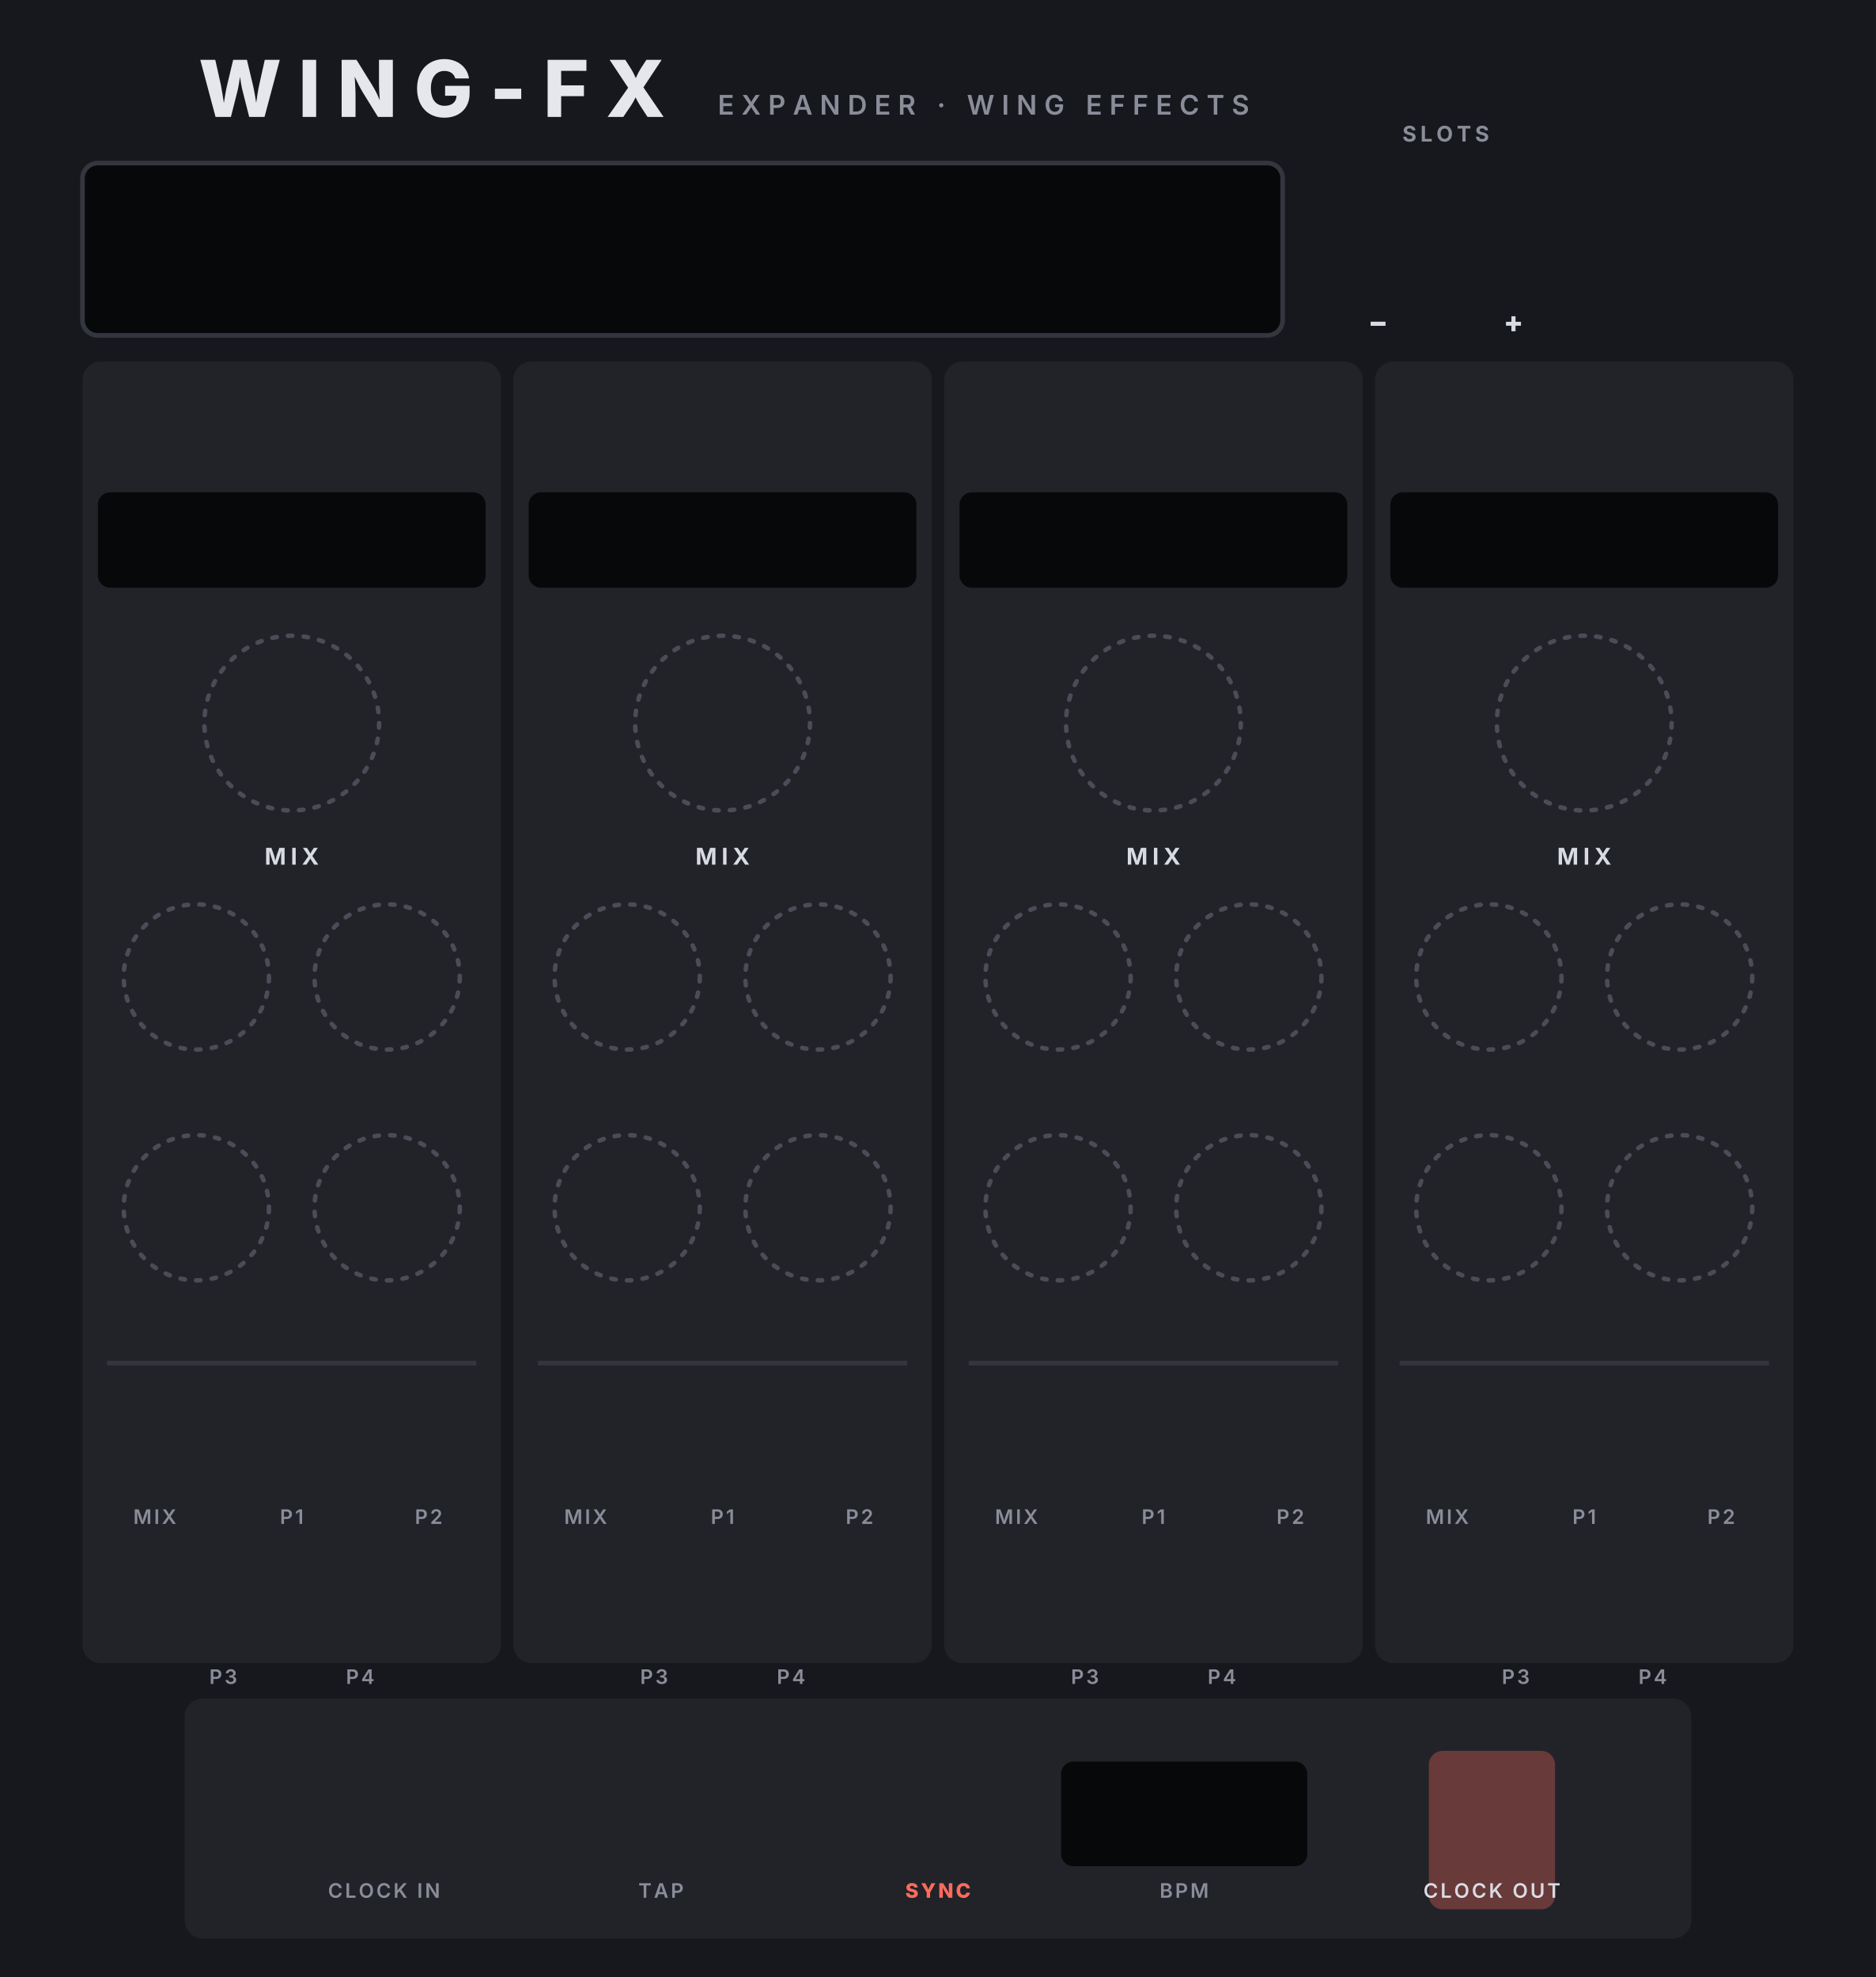
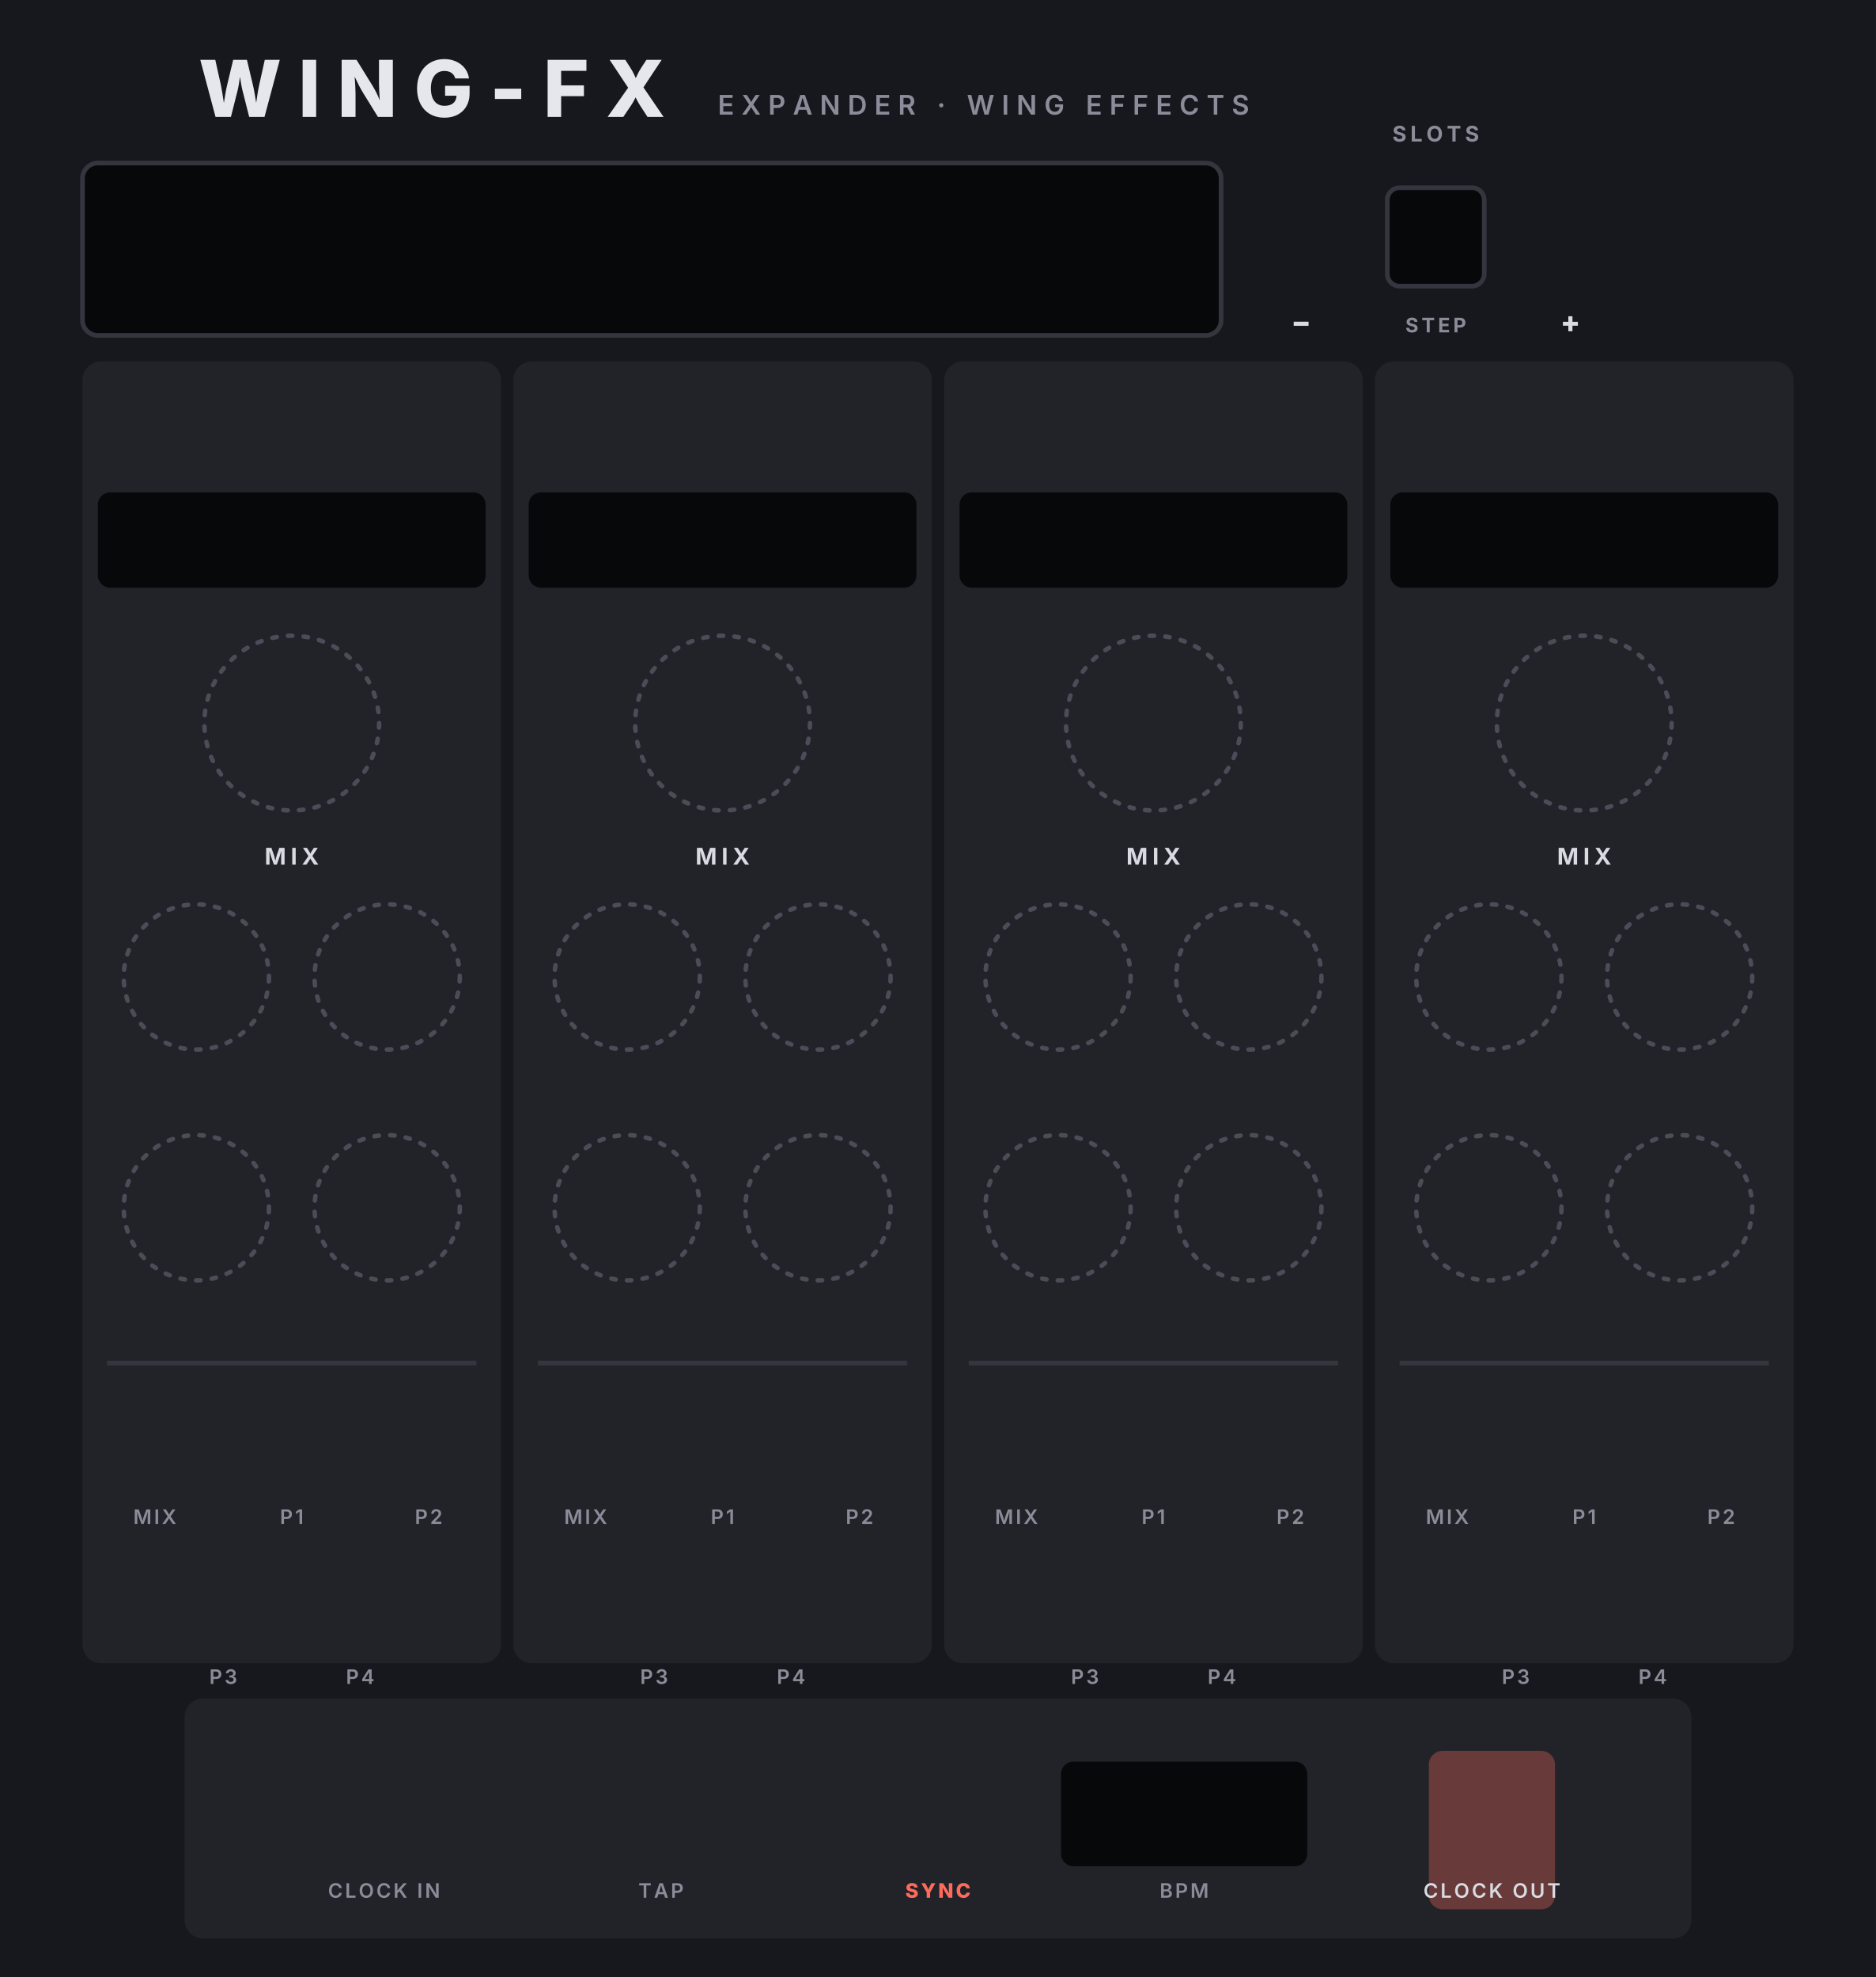
<svg xmlns="http://www.w3.org/2000/svg" width="121.92mm" height="128.5mm" viewBox="0 0 121.92 128.5">
  <rect width="121.92" height="128.5" fill="#17181d" />
  <path fill="#e6e7ec" d="M14.008 7.6H15.007L15.44 5.887C15.51 5.605 15.552 5.302 15.597 4.993C15.644 5.306 15.692 5.613 15.761 5.887L16.195 7.6H17.191L18.182 3.89H17.208L16.842 5.531C16.767 5.874 16.708 6.293 16.65 6.686C16.586 6.293 16.521 5.874 16.439 5.531L16.048 3.89H15.154L14.76 5.531C14.678 5.879 14.613 6.3 14.549 6.696C14.489 6.3 14.429 5.879 14.357 5.531L13.991 3.89H13.017Z M20.547 3.89H19.668V7.6H20.547Z M22.204 7.6H23.106V6.064C23.106 5.829 23.081 5.426 23.051 4.985C23.258 5.429 23.395 5.707 23.614 6.064L24.563 7.6H25.531V3.89H24.63V5.468C24.63 5.727 24.657 6.153 24.682 6.524C24.525 6.121 24.371 5.839 24.207 5.565L23.171 3.89H22.204Z M28.885 7.65C29.836 7.65 30.519 7.057 30.519 6.066V5.578H28.927V6.223H29.669C29.659 6.626 29.383 6.878 28.892 6.878C28.332 6.878 28.003 6.462 28.003 5.74C28.003 5.023 28.35 4.612 28.89 4.612C29.256 4.612 29.505 4.794 29.59 5.1H30.479C30.387 4.36 29.727 3.84 28.875 3.84C27.886 3.84 27.105 4.54 27.105 5.752C27.105 6.925 27.824 7.65 28.885 7.65Z M33.875 5.762H32.164V6.432H33.875Z M35.59 7.6H36.469V6.25H37.95V5.548H36.469V4.607H38.112V3.89H35.59Z M39.489 7.6H40.507L40.988 6.89C41.16 6.634 41.222 6.494 41.307 6.332C41.391 6.494 41.456 6.634 41.62 6.89L42.083 7.6H43.127L41.817 5.678L43 3.89H42.009L41.648 4.445C41.493 4.689 41.406 4.888 41.319 5.077C41.232 4.888 41.147 4.689 40.993 4.445L40.639 3.89H39.621L40.823 5.702Z" />
  <path fill="#8a8d99" d="M46.778 7.45H47.613V7.257H47.007V6.899H47.565V6.708H47.007V6.363H47.61V6.17H46.778Z M48.23 7.45H48.494L48.692 7.163C48.755 7.071 48.782 7.021 48.818 6.954C48.854 7.023 48.881 7.071 48.942 7.163L49.136 7.45H49.406L48.952 6.787L49.372 6.17H49.113L48.955 6.403C48.889 6.501 48.858 6.565 48.82 6.639C48.783 6.565 48.753 6.502 48.688 6.403L48.533 6.17H48.267L48.69 6.795Z M50.05 7.45H50.28V7.017H50.525C50.821 7.017 50.98 6.839 50.98 6.593C50.98 6.349 50.824 6.17 50.529 6.17H50.05ZM50.28 6.828V6.362H50.494C50.669 6.362 50.745 6.457 50.745 6.593C50.745 6.73 50.669 6.828 50.495 6.828Z M51.569 7.45H51.82L51.925 7.133H52.404L52.513 7.45H52.765L52.308 6.17H52.016ZM51.986 6.948 52.04 6.785C52.076 6.671 52.114 6.527 52.16 6.348C52.207 6.525 52.247 6.667 52.285 6.785L52.341 6.948Z M53.406 7.45H53.64V6.814C53.64 6.743 53.632 6.608 53.623 6.45C53.709 6.616 53.757 6.708 53.824 6.815L54.224 7.45H54.484V6.17H54.251V6.842C54.251 6.92 54.257 7.05 54.265 7.173C54.209 7.045 54.154 6.948 54.108 6.875L53.665 6.17H53.406Z M55.645 7.45C56.035 7.45 56.265 7.209 56.265 6.808C56.265 6.41 56.035 6.17 55.654 6.17H55.212V7.45ZM55.442 7.251V6.368H55.64C55.902 6.368 56.039 6.515 56.039 6.808C56.039 7.104 55.902 7.251 55.634 7.251Z M56.953 7.45H57.789V7.257H57.183V6.899H57.74V6.708H57.183V6.363H57.785V6.17H56.953Z M58.489 7.45H58.718V6.98H58.957L59.209 7.45H59.466L59.188 6.941C59.34 6.881 59.419 6.753 59.419 6.579C59.419 6.335 59.262 6.17 58.967 6.17H58.489ZM58.718 6.79V6.362H58.932C59.107 6.362 59.184 6.443 59.184 6.579C59.184 6.715 59.107 6.79 58.934 6.79Z M61.172 6.98C61.249 6.98 61.31 6.92 61.31 6.842C61.31 6.765 61.249 6.706 61.172 6.706C61.094 6.706 61.034 6.765 61.034 6.842C61.034 6.92 61.094 6.98 61.172 6.98Z M63.225 7.45H63.487L63.674 6.743C63.699 6.647 63.715 6.548 63.732 6.442C63.751 6.552 63.769 6.653 63.793 6.743L63.979 7.45H64.242L64.588 6.17H64.341L64.175 6.851C64.148 6.966 64.125 7.097 64.104 7.222C64.08 7.097 64.056 6.966 64.028 6.851L63.855 6.17H63.612L63.439 6.851C63.409 6.967 63.386 7.099 63.363 7.227C63.341 7.099 63.319 6.967 63.292 6.851L63.126 6.17H62.879Z M65.46 6.17H65.23V7.45H65.46Z M66.187 7.45H66.421V6.814C66.421 6.743 66.414 6.608 66.405 6.45C66.491 6.616 66.539 6.708 66.606 6.815L67.006 7.45H67.266V6.17H67.033V6.842C67.033 6.92 67.038 7.05 67.047 7.173C66.991 7.045 66.935 6.948 66.89 6.875L66.447 6.17H66.187Z M68.546 7.467C68.863 7.467 69.09 7.264 69.09 6.934V6.781H68.571V6.961H68.867C68.863 7.145 68.74 7.262 68.547 7.262C68.332 7.262 68.184 7.099 68.184 6.81C68.184 6.519 68.335 6.358 68.542 6.358C68.698 6.358 68.802 6.442 68.844 6.579H69.078C69.039 6.327 68.821 6.152 68.54 6.152C68.204 6.152 67.953 6.399 67.953 6.811C67.953 7.216 68.193 7.467 68.546 7.467Z M70.696 7.45H71.531V7.257H70.925V6.899H71.483V6.708H70.925V6.363H71.527V6.17H70.696Z M72.231 7.45H72.461V6.938H72.993V6.747H72.461V6.363H73.051V6.17H72.231Z M73.736 7.45H73.965V6.938H74.498V6.747H73.965V6.363H74.556V6.17H73.736Z M75.241 7.45H76.076V7.257H75.47V6.899H76.028V6.708H75.47V6.363H76.072V6.17H75.241Z M77.322 7.467C77.624 7.467 77.827 7.269 77.862 7.024H77.63C77.601 7.175 77.477 7.262 77.324 7.262C77.116 7.262 76.966 7.105 76.966 6.811C76.966 6.52 77.116 6.358 77.325 6.358C77.478 6.358 77.602 6.445 77.63 6.596H77.862C77.821 6.316 77.603 6.152 77.322 6.152C76.988 6.152 76.736 6.396 76.736 6.811C76.736 7.223 76.985 7.467 77.322 7.467Z M78.485 6.363H78.881V7.45H79.11V6.363H79.505V6.17H78.485Z M80.624 7.47C80.93 7.47 81.109 7.316 81.109 7.091C81.109 6.867 80.922 6.769 80.733 6.723L80.613 6.692C80.509 6.666 80.395 6.623 80.395 6.516C80.395 6.419 80.482 6.347 80.627 6.347C80.765 6.347 80.858 6.411 80.869 6.52H81.092C81.086 6.306 80.904 6.152 80.63 6.152C80.362 6.152 80.163 6.304 80.163 6.53C80.163 6.71 80.289 6.818 80.503 6.873L80.648 6.911C80.787 6.947 80.88 6.989 80.88 7.089C80.88 7.199 80.774 7.274 80.623 7.274C80.478 7.274 80.364 7.209 80.354 7.074H80.128C80.138 7.326 80.326 7.47 80.624 7.47Z" />
-   <rect x="5.36" y="10.6" width="78.0" height="11.2" rx="1" fill="#07080a" stroke="#34363f" stroke-width="0.3" />
-   <path fill="#8a8d99" d="M91.606 9.215C91.854 9.215 92 9.095 92 8.91C92 8.739 91.867 8.652 91.695 8.612L91.603 8.59C91.517 8.569 91.44 8.537 91.44 8.461C91.44 8.393 91.5 8.343 91.607 8.343C91.712 8.343 91.777 8.391 91.784 8.472H91.986C91.982 8.293 91.835 8.168 91.609 8.168C91.388 8.168 91.226 8.291 91.226 8.475C91.226 8.623 91.33 8.71 91.502 8.752L91.614 8.78C91.725 8.807 91.79 8.839 91.79 8.909C91.79 8.986 91.716 9.039 91.604 9.039C91.492 9.039 91.409 8.987 91.402 8.884H91.199C91.205 9.101 91.362 9.215 91.606 9.215Z M92.4 9.2H93.048V9.027H92.608V8.181H92.4Z M93.889 9.214C94.159 9.214 94.364 9.023 94.364 8.691C94.364 8.358 94.159 8.168 93.889 8.168C93.619 8.168 93.413 8.358 93.413 8.691C93.413 9.022 93.619 9.214 93.889 9.214ZM93.889 9.028C93.731 9.028 93.625 8.909 93.625 8.691C93.625 8.473 93.731 8.353 93.889 8.353C94.046 8.353 94.152 8.472 94.152 8.691C94.152 8.909 94.046 9.028 93.889 9.028Z M94.729 8.354H95.041V9.2H95.25V8.354H95.561V8.181H94.729Z M96.328 9.215C96.575 9.215 96.721 9.095 96.721 8.91C96.721 8.739 96.588 8.652 96.417 8.612L96.325 8.59C96.238 8.569 96.162 8.537 96.162 8.461C96.162 8.393 96.222 8.343 96.329 8.343C96.433 8.343 96.498 8.391 96.506 8.472H96.707C96.704 8.293 96.556 8.168 96.331 8.168C96.109 8.168 95.948 8.291 95.948 8.475C95.948 8.623 96.051 8.71 96.223 8.752L96.335 8.78C96.446 8.807 96.511 8.839 96.511 8.909C96.511 8.986 96.437 9.039 96.326 9.039C96.213 9.039 96.13 8.987 96.124 8.884H95.92C95.927 9.101 96.083 9.215 96.328 9.215Z" />
-   <path fill="#d9dbe2" d="M90.044 20.91H89.077V21.178H90.044Z" />
-   <path fill="#d9dbe2" d="M98.226 21.531H98.494V21.17H98.847V20.916H98.494V20.556H98.226V20.916H97.874V21.17H98.226Z" />
+   <rect x="5.36" y="10.6" width="74.0" height="11.2" rx="1" fill="#07080a" stroke="#34363f" stroke-width="0.3" />
+   <path fill="#8a8d99" d="M90.956 9.215C91.204 9.215 91.35 9.095 91.35 8.91C91.35 8.739 91.217 8.652 91.045 8.612L90.953 8.59C90.867 8.569 90.79 8.537 90.79 8.461C90.79 8.393 90.85 8.343 90.957 8.343C91.062 8.343 91.127 8.391 91.134 8.472H91.336C91.332 8.293 91.185 8.168 90.959 8.168C90.738 8.168 90.576 8.291 90.576 8.475C90.576 8.623 90.68 8.71 90.852 8.752L90.964 8.78C91.075 8.807 91.14 8.839 91.14 8.909C91.14 8.986 91.066 9.039 90.954 9.039C90.842 9.039 90.759 8.987 90.752 8.884H90.549C90.555 9.101 90.712 9.215 90.956 9.215Z M91.75 9.2H92.398V9.027H91.958V8.181H91.75Z M93.239 9.214C93.509 9.214 93.714 9.023 93.714 8.691C93.714 8.358 93.509 8.168 93.239 8.168C92.969 8.168 92.763 8.358 92.763 8.691C92.763 9.022 92.969 9.214 93.239 9.214ZM93.239 9.028C93.081 9.028 92.975 8.909 92.975 8.691C92.975 8.473 93.081 8.353 93.239 8.353C93.396 8.353 93.502 8.472 93.502 8.691C93.502 8.909 93.396 9.028 93.239 9.028Z M94.079 8.354H94.391V9.2H94.6V8.354H94.911V8.181H94.079Z M95.678 9.215C95.925 9.215 96.071 9.095 96.071 8.91C96.071 8.739 95.938 8.652 95.767 8.612L95.675 8.59C95.588 8.569 95.512 8.537 95.512 8.461C95.512 8.393 95.572 8.343 95.679 8.343C95.783 8.343 95.848 8.391 95.856 8.472H96.057C96.054 8.293 95.906 8.168 95.681 8.168C95.459 8.168 95.298 8.291 95.298 8.475C95.298 8.623 95.401 8.71 95.573 8.752L95.685 8.78C95.796 8.807 95.861 8.839 95.861 8.909C95.861 8.986 95.787 9.039 95.676 9.039C95.563 9.039 95.48 8.987 95.474 8.884H95.27C95.277 9.101 95.433 9.215 95.678 9.215Z" />
+   <path fill="#d9dbe2" d="M85.044 20.91H84.077V21.178H85.044Z" />
+   <path fill="#d9dbe2" d="M101.926 21.531H102.194V21.17H102.547V20.916H102.194V20.556H101.926V20.916H101.574V21.17H101.926Z" />
+   <rect x="90.16" y="12.2" width="6.3" height="6.4" rx="0.8" fill="#07080a" stroke="#34363f" stroke-width="0.3" />
+   <path fill="#8a8d99" d="M91.767 21.614C91.997 21.614 92.132 21.503 92.132 21.331C92.132 21.172 92.009 21.091 91.849 21.054L91.764 21.033C91.684 21.014 91.613 20.984 91.613 20.914C91.613 20.85 91.668 20.805 91.767 20.805C91.865 20.805 91.925 20.848 91.932 20.924H92.119C92.116 20.758 91.979 20.642 91.769 20.642C91.564 20.642 91.414 20.756 91.414 20.927C91.414 21.064 91.51 21.145 91.67 21.184L91.774 21.21C91.877 21.235 91.937 21.265 91.937 21.33C91.937 21.401 91.868 21.45 91.765 21.45C91.66 21.45 91.583 21.403 91.577 21.307H91.388C91.394 21.508 91.54 21.614 91.767 21.614Z M92.433 20.815H92.723V21.6H92.917V20.815H93.206V20.654H92.433Z M93.539 21.6H94.173V21.439H93.733V21.201H94.139V21.043H93.733V20.815H94.172V20.654H93.539Z M94.529 21.6H94.722V21.291H94.893C95.111 21.291 95.236 21.161 95.236 20.973C95.236 20.788 95.113 20.654 94.898 20.654H94.529ZM94.722 21.135V20.814H94.861C94.98 20.814 95.036 20.878 95.036 20.973C95.036 21.069 94.98 21.135 94.862 21.135Z" />
  <rect x="5.36" y="23.5" width="27.20" height="84.6" rx="1.2" fill="#212329" />
  <rect x="6.36" y="32.0" width="25.20" height="6.2" rx="0.8" fill="#07080a" />
  <circle cx="18.96" cy="47.0" r="5.68" fill="none" stroke="#4a4c57" stroke-width="0.29" stroke-dasharray="0.29 0.73" stroke-linecap="round" />
  <path fill="#d9dbe2" d="M17.296 56.2H17.518V55.685C17.518 55.603 17.512 55.443 17.51 55.31C17.549 55.457 17.592 55.61 17.618 55.685L17.802 56.2H17.99L18.171 55.685C18.197 55.607 18.243 55.449 18.28 55.301C18.277 55.439 18.271 55.603 18.271 55.685V56.2H18.496V55.109H18.152L17.978 55.61C17.956 55.679 17.922 55.825 17.897 55.943C17.872 55.824 17.838 55.679 17.816 55.61L17.639 55.109H17.296Z M19.217 55.109H18.993V56.2H19.217Z M19.653 56.2H19.911L20.068 55.971C20.12 55.895 20.141 55.853 20.169 55.8C20.198 55.854 20.218 55.895 20.269 55.971L20.421 56.2H20.686L20.3 55.635L20.653 55.109H20.4L20.278 55.292C20.227 55.37 20.201 55.427 20.171 55.487C20.143 55.427 20.117 55.37 20.067 55.292L19.947 55.109H19.688L20.045 55.642Z" />
  <circle cx="12.76" cy="63.5" r="4.72" fill="none" stroke="#4a4c57" stroke-width="0.29" stroke-dasharray="0.29 0.73" stroke-linecap="round" />
  <circle cx="25.16" cy="63.5" r="4.72" fill="none" stroke="#4a4c57" stroke-width="0.29" stroke-dasharray="0.29 0.73" stroke-linecap="round" />
  <circle cx="12.76" cy="78.5" r="4.72" fill="none" stroke="#4a4c57" stroke-width="0.29" stroke-dasharray="0.29 0.73" stroke-linecap="round" />
  <circle cx="25.16" cy="78.5" r="4.72" fill="none" stroke="#4a4c57" stroke-width="0.29" stroke-dasharray="0.29 0.73" stroke-linecap="round" />
  <line x1="6.96" y1="88.6" x2="30.96" y2="88.6" stroke="#34363f" stroke-width="0.3" />
  <path fill="#8a8d99" d="M8.758 99.05H8.924V98.573C8.924 98.501 8.92 98.37 8.918 98.263C8.953 98.385 8.991 98.511 9.013 98.573L9.19 99.05H9.334L9.509 98.573C9.531 98.509 9.571 98.379 9.603 98.258C9.602 98.37 9.598 98.502 9.598 98.573V99.05H9.767V98.104H9.511L9.333 98.592C9.315 98.649 9.285 98.766 9.263 98.859C9.242 98.764 9.212 98.648 9.193 98.592L9.013 98.104H8.758Z M10.276 98.104H10.107V99.05H10.276Z M10.555 99.05H10.75L10.896 98.838C10.943 98.77 10.963 98.733 10.989 98.684C11.016 98.735 11.036 98.77 11.081 98.838L11.224 99.05H11.424L11.089 98.561L11.399 98.104H11.207L11.09 98.277C11.042 98.349 11.019 98.396 10.991 98.451C10.963 98.396 10.941 98.35 10.894 98.277L10.779 98.104H10.583L10.895 98.566Z" />
  <path fill="#8a8d99" d="M18.286 99.05H18.456V98.73H18.637C18.855 98.73 18.973 98.599 18.973 98.417C18.973 98.237 18.857 98.104 18.64 98.104H18.286ZM18.456 98.59V98.246H18.614C18.743 98.246 18.8 98.316 18.8 98.417C18.8 98.518 18.743 98.59 18.615 98.59Z M19.635 98.104H19.447L19.239 98.253V98.414L19.46 98.255H19.466V99.05H19.635Z" />
  <path fill="#8a8d99" d="M27.056 99.05H27.225V98.73H27.407C27.625 98.73 27.743 98.599 27.743 98.417C27.743 98.237 27.627 98.104 27.41 98.104H27.056ZM27.225 98.59V98.246H27.384C27.513 98.246 27.569 98.316 27.569 98.417C27.569 98.518 27.513 98.59 27.385 98.59Z M28.034 99.05H28.681V98.908H28.269V98.901L28.434 98.734C28.618 98.556 28.667 98.47 28.667 98.366C28.667 98.208 28.539 98.092 28.349 98.092C28.162 98.092 28.029 98.208 28.029 98.387H28.191C28.191 98.29 28.252 98.23 28.347 98.23C28.437 98.23 28.504 98.285 28.504 98.374C28.504 98.454 28.455 98.511 28.363 98.605L28.034 98.928Z" />
  <path fill="#8a8d99" d="M13.697 109.45H13.867V109.13H14.048C14.267 109.13 14.384 108.999 14.384 108.817C14.384 108.637 14.269 108.504 14.051 108.504H13.697ZM13.867 108.99V108.646H14.025C14.154 108.646 14.211 108.716 14.211 108.817C14.211 108.918 14.154 108.99 14.026 108.99Z M15.004 109.463C15.206 109.463 15.352 109.347 15.352 109.188C15.352 109.07 15.279 108.984 15.147 108.966V108.958C15.25 108.935 15.318 108.86 15.318 108.753C15.318 108.61 15.196 108.492 15.007 108.492C14.824 108.492 14.681 108.601 14.678 108.759H14.841C14.844 108.679 14.918 108.63 15.006 108.63C15.095 108.63 15.153 108.683 15.153 108.763C15.153 108.846 15.085 108.902 14.987 108.902H14.903V109.032H14.987C15.107 109.032 15.178 109.093 15.178 109.179C15.178 109.263 15.106 109.321 15.004 109.321C14.908 109.321 14.834 109.271 14.829 109.194H14.659C14.663 109.353 14.805 109.463 15.004 109.463Z" />
  <path fill="#8a8d99" d="M22.578 109.45H22.748V109.13H22.929C23.147 109.13 23.265 108.999 23.265 108.817C23.265 108.637 23.149 108.504 22.932 108.504H22.578ZM22.748 108.99V108.646H22.906C23.035 108.646 23.092 108.716 23.092 108.817C23.092 108.918 23.035 108.99 22.907 108.99Z M23.539 109.274H23.989V109.45H24.152V109.274H24.274V109.135H24.152V108.504H23.941L23.539 109.139ZM23.992 109.135H23.713V109.127L23.985 108.697H23.992Z" />
  <rect x="33.36" y="23.5" width="27.20" height="84.6" rx="1.2" fill="#212329" />
  <rect x="34.36" y="32.0" width="25.20" height="6.2" rx="0.8" fill="#07080a" />
  <circle cx="46.96" cy="47.0" r="5.68" fill="none" stroke="#4a4c57" stroke-width="0.29" stroke-dasharray="0.29 0.73" stroke-linecap="round" />
  <path fill="#d9dbe2" d="M45.296 56.2H45.518V55.685C45.518 55.603 45.512 55.443 45.51 55.31C45.549 55.457 45.592 55.61 45.618 55.685L45.802 56.2H45.99L46.171 55.685C46.197 55.607 46.243 55.449 46.28 55.301C46.277 55.439 46.271 55.603 46.271 55.685V56.2H46.496V55.109H46.152L45.978 55.61C45.956 55.679 45.922 55.825 45.897 55.943C45.872 55.824 45.838 55.679 45.816 55.61L45.639 55.109H45.296Z M47.217 55.109H46.993V56.2H47.217Z M47.653 56.2H47.911L48.068 55.971C48.12 55.895 48.141 55.853 48.169 55.8C48.198 55.854 48.218 55.895 48.269 55.971L48.421 56.2H48.686L48.3 55.635L48.653 55.109H48.4L48.278 55.292C48.227 55.37 48.201 55.427 48.171 55.487C48.143 55.427 48.117 55.37 48.067 55.292L47.947 55.109H47.688L48.045 55.642Z" />
  <circle cx="40.76" cy="63.5" r="4.72" fill="none" stroke="#4a4c57" stroke-width="0.29" stroke-dasharray="0.29 0.73" stroke-linecap="round" />
  <circle cx="53.16" cy="63.5" r="4.72" fill="none" stroke="#4a4c57" stroke-width="0.29" stroke-dasharray="0.29 0.73" stroke-linecap="round" />
  <circle cx="40.76" cy="78.5" r="4.72" fill="none" stroke="#4a4c57" stroke-width="0.29" stroke-dasharray="0.29 0.73" stroke-linecap="round" />
  <circle cx="53.16" cy="78.5" r="4.72" fill="none" stroke="#4a4c57" stroke-width="0.29" stroke-dasharray="0.29 0.73" stroke-linecap="round" />
  <line x1="34.96" y1="88.6" x2="58.96" y2="88.6" stroke="#34363f" stroke-width="0.3" />
  <path fill="#8a8d99" d="M36.758 99.05H36.924V98.573C36.924 98.501 36.92 98.37 36.918 98.263C36.953 98.385 36.991 98.511 37.013 98.573L37.19 99.05H37.334L37.509 98.573C37.531 98.509 37.571 98.379 37.603 98.258C37.602 98.37 37.598 98.502 37.598 98.573V99.05H37.767V98.104H37.511L37.333 98.592C37.315 98.649 37.285 98.766 37.263 98.859C37.242 98.764 37.212 98.648 37.193 98.592L37.013 98.104H36.758Z M38.276 98.104H38.107V99.05H38.276Z M38.555 99.05H38.75L38.896 98.838C38.943 98.77 38.963 98.733 38.989 98.684C39.016 98.735 39.036 98.77 39.081 98.838L39.224 99.05H39.424L39.089 98.561L39.399 98.104H39.207L39.09 98.277C39.042 98.349 39.019 98.396 38.991 98.451C38.963 98.396 38.941 98.35 38.894 98.277L38.779 98.104H38.583L38.895 98.566Z" />
  <path fill="#8a8d99" d="M46.286 99.05H46.456V98.73H46.637C46.855 98.73 46.973 98.599 46.973 98.417C46.973 98.237 46.857 98.104 46.64 98.104H46.286ZM46.456 98.59V98.246H46.614C46.743 98.246 46.8 98.316 46.8 98.417C46.8 98.518 46.743 98.59 46.615 98.59Z M47.635 98.104H47.447L47.239 98.253V98.414L47.46 98.255H47.466V99.05H47.635Z" />
  <path fill="#8a8d99" d="M55.056 99.05H55.225V98.73H55.407C55.625 98.73 55.743 98.599 55.743 98.417C55.743 98.237 55.627 98.104 55.41 98.104H55.056ZM55.225 98.59V98.246H55.384C55.513 98.246 55.569 98.316 55.569 98.417C55.569 98.518 55.513 98.59 55.385 98.59Z M56.034 99.05H56.681V98.908H56.269V98.901L56.434 98.734C56.618 98.556 56.667 98.47 56.667 98.366C56.667 98.208 56.539 98.092 56.349 98.092C56.162 98.092 56.029 98.208 56.029 98.387H56.191C56.191 98.29 56.252 98.23 56.347 98.23C56.437 98.23 56.504 98.285 56.504 98.374C56.504 98.454 56.455 98.511 56.363 98.605L56.034 98.928Z" />
  <path fill="#8a8d99" d="M41.697 109.45H41.867V109.13H42.048C42.267 109.13 42.384 108.999 42.384 108.817C42.384 108.637 42.269 108.504 42.051 108.504H41.697ZM41.867 108.99V108.646H42.025C42.154 108.646 42.211 108.716 42.211 108.817C42.211 108.918 42.154 108.99 42.026 108.99Z M43.004 109.463C43.206 109.463 43.352 109.347 43.352 109.188C43.352 109.07 43.279 108.984 43.147 108.966V108.958C43.25 108.935 43.318 108.86 43.318 108.753C43.318 108.61 43.196 108.492 43.007 108.492C42.824 108.492 42.681 108.601 42.678 108.759H42.841C42.844 108.679 42.918 108.63 43.006 108.63C43.095 108.63 43.153 108.683 43.153 108.763C43.153 108.846 43.085 108.902 42.987 108.902H42.903V109.032H42.987C43.107 109.032 43.178 109.093 43.178 109.179C43.178 109.263 43.106 109.321 43.004 109.321C42.908 109.321 42.834 109.271 42.829 109.194H42.659C42.663 109.353 42.805 109.463 43.004 109.463Z" />
  <path fill="#8a8d99" d="M50.578 109.45H50.748V109.13H50.929C51.147 109.13 51.265 108.999 51.265 108.817C51.265 108.637 51.149 108.504 50.932 108.504H50.578ZM50.748 108.99V108.646H50.906C51.035 108.646 51.092 108.716 51.092 108.817C51.092 108.918 51.035 108.99 50.907 108.99Z M51.539 109.274H51.989V109.45H52.152V109.274H52.274V109.135H52.152V108.504H51.941L51.539 109.139ZM51.992 109.135H51.713V109.127L51.985 108.697H51.992Z" />
  <rect x="61.36" y="23.5" width="27.20" height="84.6" rx="1.2" fill="#212329" />
  <rect x="62.36" y="32.0" width="25.20" height="6.2" rx="0.8" fill="#07080a" />
  <circle cx="74.96" cy="47.0" r="5.68" fill="none" stroke="#4a4c57" stroke-width="0.29" stroke-dasharray="0.29 0.73" stroke-linecap="round" />
  <path fill="#d9dbe2" d="M73.296 56.2H73.518V55.685C73.518 55.603 73.512 55.443 73.51 55.31C73.549 55.457 73.592 55.61 73.618 55.685L73.802 56.2H73.99L74.171 55.685C74.197 55.607 74.243 55.449 74.28 55.301C74.277 55.439 74.271 55.603 74.271 55.685V56.2H74.496V55.109H74.152L73.978 55.61C73.956 55.679 73.922 55.825 73.897 55.943C73.872 55.824 73.838 55.679 73.816 55.61L73.639 55.109H73.296Z M75.217 55.109H74.993V56.2H75.217Z M75.653 56.2H75.911L76.068 55.971C76.12 55.895 76.141 55.853 76.169 55.8C76.198 55.854 76.218 55.895 76.269 55.971L76.421 56.2H76.686L76.3 55.635L76.653 55.109H76.4L76.278 55.292C76.227 55.37 76.201 55.427 76.171 55.487C76.143 55.427 76.117 55.37 76.067 55.292L75.947 55.109H75.688L76.045 55.642Z" />
  <circle cx="68.76" cy="63.5" r="4.72" fill="none" stroke="#4a4c57" stroke-width="0.29" stroke-dasharray="0.29 0.73" stroke-linecap="round" />
  <circle cx="81.16" cy="63.5" r="4.72" fill="none" stroke="#4a4c57" stroke-width="0.29" stroke-dasharray="0.29 0.73" stroke-linecap="round" />
  <circle cx="68.76" cy="78.5" r="4.72" fill="none" stroke="#4a4c57" stroke-width="0.29" stroke-dasharray="0.29 0.73" stroke-linecap="round" />
  <circle cx="81.16" cy="78.5" r="4.72" fill="none" stroke="#4a4c57" stroke-width="0.29" stroke-dasharray="0.29 0.73" stroke-linecap="round" />
  <line x1="62.96" y1="88.6" x2="86.96" y2="88.6" stroke="#34363f" stroke-width="0.3" />
  <path fill="#8a8d99" d="M64.758 99.05H64.924V98.573C64.924 98.501 64.92 98.37 64.918 98.263C64.953 98.385 64.991 98.511 65.013 98.573L65.19 99.05H65.334L65.509 98.573C65.531 98.509 65.571 98.379 65.603 98.258C65.602 98.37 65.598 98.502 65.598 98.573V99.05H65.767V98.104H65.511L65.333 98.592C65.315 98.649 65.285 98.766 65.263 98.859C65.242 98.764 65.212 98.648 65.193 98.592L65.013 98.104H64.758Z M66.276 98.104H66.107V99.05H66.276Z M66.555 99.05H66.75L66.896 98.838C66.943 98.77 66.963 98.733 66.989 98.684C67.016 98.735 67.036 98.77 67.081 98.838L67.224 99.05H67.424L67.089 98.561L67.399 98.104H67.207L67.09 98.277C67.042 98.349 67.019 98.396 66.991 98.451C66.963 98.396 66.941 98.35 66.894 98.277L66.779 98.104H66.583L66.895 98.566Z" />
  <path fill="#8a8d99" d="M74.286 99.05H74.456V98.73H74.637C74.855 98.73 74.973 98.599 74.973 98.417C74.973 98.237 74.857 98.104 74.64 98.104H74.286ZM74.456 98.59V98.246H74.614C74.743 98.246 74.8 98.316 74.8 98.417C74.8 98.518 74.743 98.59 74.615 98.59Z M75.635 98.104H75.447L75.239 98.253V98.414L75.46 98.255H75.466V99.05H75.635Z" />
  <path fill="#8a8d99" d="M83.056 99.05H83.225V98.73H83.407C83.625 98.73 83.743 98.599 83.743 98.417C83.743 98.237 83.627 98.104 83.41 98.104H83.056ZM83.225 98.59V98.246H83.384C83.513 98.246 83.569 98.316 83.569 98.417C83.569 98.518 83.513 98.59 83.385 98.59Z M84.034 99.05H84.681V98.908H84.269V98.901L84.434 98.734C84.618 98.556 84.667 98.47 84.667 98.366C84.667 98.208 84.539 98.092 84.349 98.092C84.162 98.092 84.029 98.208 84.029 98.387H84.191C84.191 98.29 84.252 98.23 84.347 98.23C84.437 98.23 84.504 98.285 84.504 98.374C84.504 98.454 84.455 98.511 84.363 98.605L84.034 98.928Z" />
  <path fill="#8a8d99" d="M69.697 109.45H69.867V109.13H70.048C70.267 109.13 70.384 108.999 70.384 108.817C70.384 108.637 70.269 108.504 70.051 108.504H69.697ZM69.867 108.99V108.646H70.025C70.154 108.646 70.211 108.716 70.211 108.817C70.211 108.918 70.154 108.99 70.026 108.99Z M71.004 109.463C71.206 109.463 71.352 109.347 71.352 109.188C71.352 109.07 71.279 108.984 71.147 108.966V108.958C71.25 108.935 71.318 108.86 71.318 108.753C71.318 108.61 71.196 108.492 71.007 108.492C70.824 108.492 70.681 108.601 70.678 108.759H70.841C70.844 108.679 70.918 108.63 71.006 108.63C71.095 108.63 71.153 108.683 71.153 108.763C71.153 108.846 71.085 108.902 70.987 108.902H70.903V109.032H70.987C71.107 109.032 71.178 109.093 71.178 109.179C71.178 109.263 71.106 109.321 71.004 109.321C70.908 109.321 70.834 109.271 70.829 109.194H70.659C70.663 109.353 70.805 109.463 71.004 109.463Z" />
  <path fill="#8a8d99" d="M78.578 109.45H78.748V109.13H78.929C79.147 109.13 79.265 108.999 79.265 108.817C79.265 108.637 79.149 108.504 78.932 108.504H78.578ZM78.748 108.99V108.646H78.906C79.035 108.646 79.092 108.716 79.092 108.817C79.092 108.918 79.035 108.99 78.907 108.99Z M79.539 109.274H79.989V109.45H80.152V109.274H80.274V109.135H80.152V108.504H79.941L79.539 109.139ZM79.992 109.135H79.713V109.127L79.985 108.697H79.992Z" />
  <rect x="89.36" y="23.5" width="27.20" height="84.6" rx="1.2" fill="#212329" />
  <rect x="90.36" y="32.0" width="25.20" height="6.2" rx="0.8" fill="#07080a" />
  <circle cx="102.96" cy="47.0" r="5.68" fill="none" stroke="#4a4c57" stroke-width="0.29" stroke-dasharray="0.29 0.73" stroke-linecap="round" />
  <path fill="#d9dbe2" d="M101.296 56.2H101.518V55.685C101.518 55.603 101.512 55.443 101.51 55.31C101.549 55.457 101.592 55.61 101.618 55.685L101.802 56.2H101.99L102.171 55.685C102.197 55.607 102.243 55.449 102.28 55.301C102.277 55.439 102.271 55.603 102.271 55.685V56.2H102.496V55.109H102.152L101.978 55.61C101.956 55.679 101.922 55.825 101.897 55.943C101.872 55.824 101.838 55.679 101.816 55.61L101.639 55.109H101.296Z M103.217 55.109H102.993V56.2H103.217Z M103.653 56.2H103.911L104.068 55.971C104.12 55.895 104.141 55.853 104.169 55.8C104.198 55.854 104.218 55.895 104.269 55.971L104.421 56.2H104.686L104.3 55.635L104.653 55.109H104.4L104.278 55.292C104.227 55.37 104.201 55.427 104.171 55.487C104.143 55.427 104.117 55.37 104.067 55.292L103.947 55.109H103.688L104.045 55.642Z" />
  <circle cx="96.76" cy="63.5" r="4.72" fill="none" stroke="#4a4c57" stroke-width="0.29" stroke-dasharray="0.29 0.73" stroke-linecap="round" />
  <circle cx="109.16" cy="63.5" r="4.72" fill="none" stroke="#4a4c57" stroke-width="0.29" stroke-dasharray="0.29 0.73" stroke-linecap="round" />
  <circle cx="96.76" cy="78.5" r="4.72" fill="none" stroke="#4a4c57" stroke-width="0.29" stroke-dasharray="0.29 0.73" stroke-linecap="round" />
  <circle cx="109.16" cy="78.5" r="4.72" fill="none" stroke="#4a4c57" stroke-width="0.29" stroke-dasharray="0.29 0.73" stroke-linecap="round" />
  <line x1="90.96" y1="88.6" x2="114.96" y2="88.6" stroke="#34363f" stroke-width="0.3" />
  <path fill="#8a8d99" d="M92.758 99.05H92.924V98.573C92.924 98.501 92.92 98.37 92.918 98.263C92.953 98.385 92.991 98.511 93.013 98.573L93.19 99.05H93.334L93.509 98.573C93.531 98.509 93.571 98.379 93.603 98.258C93.602 98.37 93.598 98.502 93.598 98.573V99.05H93.767V98.104H93.511L93.333 98.592C93.315 98.649 93.285 98.766 93.263 98.859C93.242 98.764 93.212 98.648 93.193 98.592L93.013 98.104H92.758Z M94.276 98.104H94.107V99.05H94.276Z M94.555 99.05H94.75L94.896 98.838C94.943 98.77 94.963 98.733 94.989 98.684C95.016 98.735 95.036 98.77 95.081 98.838L95.224 99.05H95.424L95.089 98.561L95.399 98.104H95.207L95.09 98.277C95.042 98.349 95.019 98.396 94.991 98.451C94.963 98.396 94.941 98.35 94.894 98.277L94.779 98.104H94.583L94.895 98.566Z" />
  <path fill="#8a8d99" d="M102.286 99.05H102.456V98.73H102.637C102.855 98.73 102.973 98.599 102.973 98.417C102.973 98.237 102.857 98.104 102.64 98.104H102.286ZM102.456 98.59V98.246H102.614C102.743 98.246 102.8 98.316 102.8 98.417C102.8 98.518 102.743 98.59 102.615 98.59Z M103.635 98.104H103.447L103.239 98.253V98.414L103.46 98.255H103.466V99.05H103.635Z" />
  <path fill="#8a8d99" d="M111.056 99.05H111.225V98.73H111.407C111.625 98.73 111.743 98.599 111.743 98.417C111.743 98.237 111.627 98.104 111.41 98.104H111.056ZM111.225 98.59V98.246H111.384C111.513 98.246 111.569 98.316 111.569 98.417C111.569 98.518 111.513 98.59 111.385 98.59Z M112.034 99.05H112.681V98.908H112.269V98.901L112.434 98.734C112.618 98.556 112.667 98.47 112.667 98.366C112.667 98.208 112.539 98.092 112.349 98.092C112.162 98.092 112.029 98.208 112.029 98.387H112.191C112.191 98.29 112.252 98.23 112.347 98.23C112.437 98.23 112.504 98.285 112.504 98.374C112.504 98.454 112.455 98.511 112.363 98.605L112.034 98.928Z" />
  <path fill="#8a8d99" d="M97.697 109.45H97.867V109.13H98.048C98.267 109.13 98.384 108.999 98.384 108.817C98.384 108.637 98.269 108.504 98.051 108.504H97.697ZM97.867 108.99V108.646H98.025C98.154 108.646 98.211 108.716 98.211 108.817C98.211 108.918 98.154 108.99 98.026 108.99Z M99.004 109.463C99.206 109.463 99.352 109.347 99.352 109.188C99.352 109.07 99.279 108.984 99.147 108.966V108.958C99.25 108.935 99.318 108.86 99.318 108.753C99.318 108.61 99.196 108.492 99.007 108.492C98.824 108.492 98.681 108.601 98.678 108.759H98.841C98.844 108.679 98.918 108.63 99.006 108.63C99.095 108.63 99.153 108.683 99.153 108.763C99.153 108.846 99.085 108.902 98.987 108.902H98.903V109.032H98.987C99.107 109.032 99.178 109.093 99.178 109.179C99.178 109.263 99.106 109.321 99.004 109.321C98.908 109.321 98.834 109.271 98.829 109.194H98.659C98.663 109.353 98.805 109.463 99.004 109.463Z" />
  <path fill="#8a8d99" d="M106.578 109.45H106.748V109.13H106.929C107.147 109.13 107.265 108.999 107.265 108.817C107.265 108.637 107.149 108.504 106.932 108.504H106.578ZM106.748 108.99V108.646H106.906C107.035 108.646 107.092 108.716 107.092 108.817C107.092 108.918 107.035 108.99 106.907 108.99Z M107.539 109.274H107.989V109.45H108.152V109.274H108.274V109.135H108.152V108.504H107.941L107.539 109.139ZM107.992 109.135H107.713V109.127L107.985 108.697H107.992Z" />
  <rect x="12.0" y="110.4" width="97.92" height="15.6" rx="1.2" fill="#212329" />
  <path fill="#8a8d99" d="M21.814 123.363C22.037 123.363 22.187 123.216 22.213 123.035H22.042C22.02 123.147 21.929 123.211 21.816 123.211C21.662 123.211 21.551 123.095 21.551 122.878C21.551 122.663 21.662 122.543 21.817 122.543C21.93 122.543 22.021 122.607 22.042 122.719H22.213C22.183 122.512 22.022 122.392 21.814 122.392C21.567 122.392 21.381 122.572 21.381 122.878C21.381 123.182 21.565 123.363 21.814 123.363Z M22.519 123.35H23.106V123.207H22.688V122.404H22.519Z M23.809 123.363C24.056 123.363 24.242 123.183 24.242 122.878C24.242 122.572 24.056 122.392 23.809 122.392C23.561 122.392 23.374 122.572 23.374 122.878C23.374 123.182 23.561 123.363 23.809 123.363ZM23.809 123.211C23.654 123.211 23.544 123.093 23.544 122.878C23.544 122.661 23.654 122.543 23.809 122.543C23.962 122.543 24.072 122.661 24.072 122.878C24.072 123.094 23.962 123.211 23.809 123.211Z M24.956 123.363C25.18 123.363 25.329 123.216 25.355 123.035H25.184C25.162 123.147 25.071 123.211 24.958 123.211C24.804 123.211 24.693 123.095 24.693 122.878C24.693 122.663 24.804 122.543 24.959 122.543C25.072 122.543 25.163 122.607 25.184 122.719H25.355C25.325 122.512 25.164 122.392 24.956 122.392C24.709 122.392 24.523 122.572 24.523 122.878C24.523 123.182 24.707 123.363 24.956 123.363Z M25.661 123.35H25.83V123.066L25.959 122.926L26.246 123.35H26.446L26.077 122.814L26.44 122.404H26.229L25.981 122.687C25.919 122.76 25.872 122.819 25.828 122.887L25.83 122.685V122.404H25.661Z M27.372 122.404H27.202V123.35H27.372Z M27.712 123.35H27.885V122.88C27.885 122.828 27.879 122.728 27.873 122.611C27.936 122.734 27.972 122.802 28.022 122.881L28.317 123.35H28.509V122.404H28.337V122.901C28.337 122.958 28.341 123.054 28.347 123.146C28.306 123.051 28.265 122.979 28.231 122.925L27.904 122.404H27.712Z" />
  <path fill="#8a8d99" d="M41.541 122.547H41.833V123.35H42.003V122.547H42.294V122.404H41.541Z M42.529 123.35H42.714L42.791 123.116H43.145L43.226 123.35H43.412L43.074 122.404H42.859ZM42.837 122.979 42.877 122.859C42.903 122.774 42.931 122.668 42.965 122.536C43 122.667 43.03 122.772 43.057 122.859L43.099 122.979Z M43.688 123.35H43.857V123.03H44.039C44.257 123.03 44.375 122.899 44.375 122.717C44.375 122.537 44.259 122.404 44.042 122.404H43.688ZM43.857 122.89V122.546H44.015C44.145 122.546 44.201 122.616 44.201 122.717C44.201 122.818 44.145 122.89 44.017 122.89Z" />
  <path fill="#ff6b5b" d="M59.275 123.363C59.509 123.363 59.649 123.255 59.649 123.076C59.649 122.925 59.543 122.833 59.36 122.793L59.278 122.774C59.193 122.755 59.138 122.727 59.138 122.669C59.138 122.616 59.185 122.577 59.274 122.577C59.364 122.577 59.414 122.617 59.421 122.686H59.636C59.633 122.511 59.494 122.392 59.275 122.392C59.06 122.392 58.907 122.509 58.907 122.684C58.907 122.826 59.006 122.908 59.169 122.946L59.269 122.969C59.372 122.993 59.422 123.021 59.422 123.075C59.422 123.135 59.365 123.177 59.272 123.177C59.17 123.177 59.102 123.13 59.097 123.038H58.882C58.886 123.256 59.038 123.363 59.275 123.363Z M60.226 123.35H60.449V123.007L60.792 122.404H60.53L60.389 122.694C60.369 122.734 60.354 122.771 60.338 122.816C60.322 122.771 60.306 122.734 60.285 122.694L60.137 122.404H59.874L60.226 123.007Z M61.045 123.35H61.275V122.958C61.275 122.899 61.269 122.796 61.261 122.683C61.314 122.796 61.349 122.868 61.405 122.958L61.647 123.35H61.894V122.404H61.664V122.807C61.664 122.873 61.671 122.981 61.677 123.076C61.637 122.973 61.598 122.901 61.556 122.831L61.292 122.404H61.045Z M62.617 123.363C62.874 123.363 63.018 123.185 63.035 123.016H62.808C62.793 123.108 62.723 123.166 62.621 123.166C62.485 123.166 62.398 123.068 62.398 122.878C62.398 122.694 62.483 122.588 62.622 122.588C62.724 122.588 62.793 122.646 62.808 122.738H63.034C63.008 122.518 62.841 122.392 62.617 122.392C62.365 122.392 62.169 122.565 62.169 122.878C62.169 123.188 62.361 123.363 62.617 123.363Z" />
  <rect x="68.96" y="114.50" width="16" height="6.8" rx="0.8" fill="#07080a" />
  <path fill="#8a8d99" d="M75.458 123.35H75.839C76.056 123.35 76.162 123.24 76.162 123.092C76.162 122.949 76.06 122.866 75.96 122.861V122.851C76.052 122.829 76.125 122.765 76.125 122.65C76.125 122.51 76.024 122.404 75.82 122.404H75.458ZM75.627 123.208V122.93H75.818C75.924 122.93 75.99 122.995 75.99 123.08C75.99 123.154 75.938 123.208 75.813 123.208ZM75.627 122.807V122.545H75.802C75.904 122.545 75.956 122.598 75.956 122.671C75.956 122.755 75.888 122.807 75.798 122.807Z M76.465 123.35H76.634V123.03H76.816C77.034 123.03 77.152 122.899 77.152 122.717C77.152 122.537 77.036 122.404 76.818 122.404H76.465ZM76.634 122.89V122.546H76.792C76.922 122.546 76.978 122.616 76.978 122.717C76.978 122.818 76.922 122.89 76.794 122.89Z M77.453 123.35H77.62V122.873C77.62 122.801 77.616 122.67 77.613 122.563C77.648 122.685 77.686 122.811 77.709 122.873L77.886 123.35H78.03L78.204 122.873C78.227 122.809 78.267 122.679 78.299 122.558C78.297 122.67 78.293 122.802 78.293 122.873V123.35H78.462V122.404H78.206L78.029 122.892C78.01 122.949 77.981 123.066 77.959 123.159C77.937 123.064 77.907 122.948 77.888 122.892L77.709 122.404H77.453Z" />
  <rect x="92.86" y="113.80" width="8.2" height="10.3" rx="0.9" fill="#683a39" />
  <path fill="#d9dbe2" d="M93.006 123.363C93.229 123.363 93.379 123.216 93.405 123.035H93.233C93.212 123.147 93.12 123.211 93.007 123.211C92.854 123.211 92.743 123.095 92.743 122.878C92.743 122.663 92.853 122.543 93.008 122.543C93.121 122.543 93.213 122.607 93.233 122.719H93.404C93.374 122.512 93.213 122.392 93.006 122.392C92.759 122.392 92.573 122.572 92.573 122.878C92.573 123.182 92.757 123.363 93.006 123.363Z M93.71 123.35H94.298V123.207H93.88V122.404H93.71Z M95 123.363C95.248 123.363 95.434 123.183 95.434 122.878C95.434 122.572 95.248 122.392 95 122.392C94.752 122.392 94.566 122.572 94.566 122.878C94.566 123.182 94.752 123.363 95 123.363ZM95 123.211C94.846 123.211 94.736 123.093 94.736 122.878C94.736 122.661 94.846 122.543 95 122.543C95.154 122.543 95.263 122.661 95.263 122.878C95.263 123.094 95.154 123.211 95 123.211Z M96.148 123.363C96.371 123.363 96.521 123.216 96.547 123.035H96.376C96.354 123.147 96.263 123.211 96.15 123.211C95.996 123.211 95.885 123.095 95.885 122.878C95.885 122.663 95.995 122.543 96.15 122.543C96.263 122.543 96.355 122.607 96.376 122.719H96.546C96.516 122.512 96.355 122.392 96.148 122.392C95.901 122.392 95.715 122.572 95.715 122.878C95.715 123.182 95.899 123.363 96.148 123.363Z M96.852 123.35H97.022V123.066L97.151 122.926L97.438 123.35H97.638L97.268 122.814L97.631 122.404H97.421L97.172 122.687C97.11 122.76 97.064 122.819 97.019 122.887L97.022 122.685V122.404H96.852Z M98.799 123.363C99.047 123.363 99.233 123.183 99.233 122.878C99.233 122.572 99.047 122.392 98.799 122.392C98.551 122.392 98.364 122.572 98.364 122.878C98.364 123.182 98.551 123.363 98.799 123.363ZM98.799 123.211C98.644 123.211 98.534 123.093 98.534 122.878C98.534 122.661 98.644 122.543 98.799 122.543C98.953 122.543 99.062 122.661 99.062 122.878C99.062 123.094 98.953 123.211 98.799 123.211Z M99.927 123.364C100.157 123.364 100.31 123.224 100.31 123.022V122.404H100.14V123.008C100.14 123.127 100.057 123.212 99.927 123.212C99.796 123.212 99.713 123.127 99.713 123.008V122.404H99.543V123.022C99.543 123.224 99.695 123.364 99.927 123.364Z M100.607 122.547H100.899V123.35H101.069V122.547H101.36V122.404H100.607Z" />
</svg>
